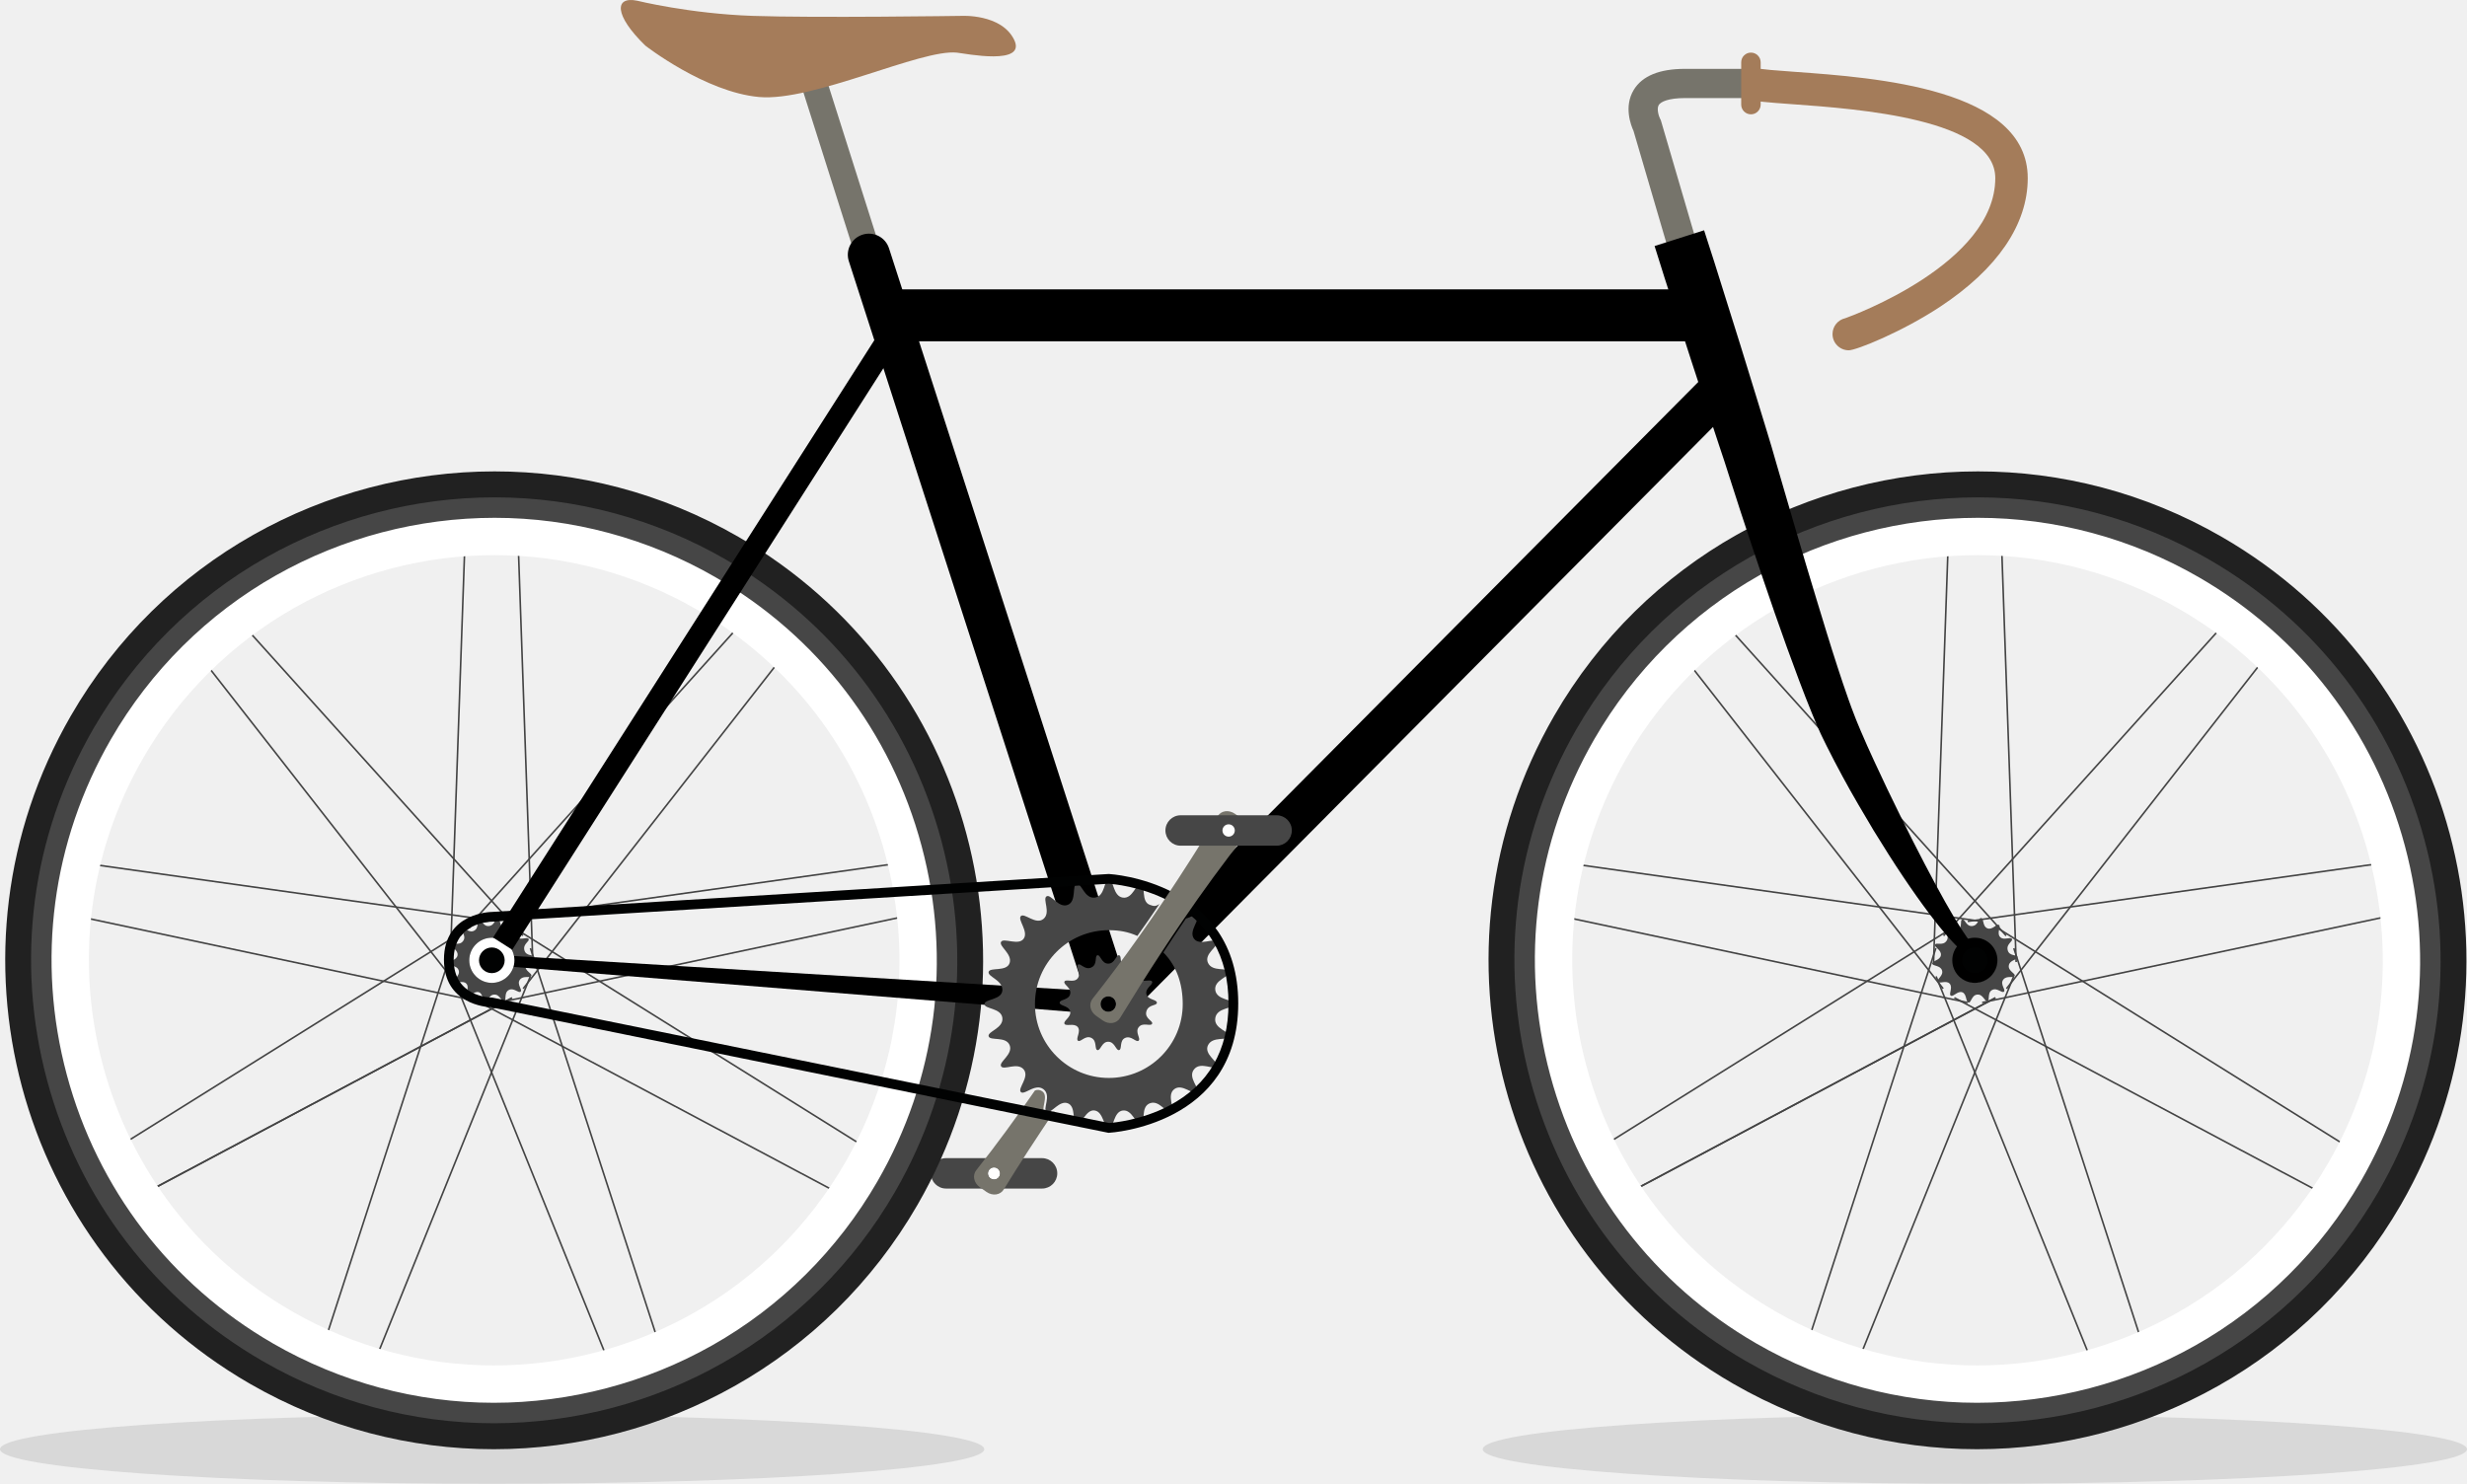
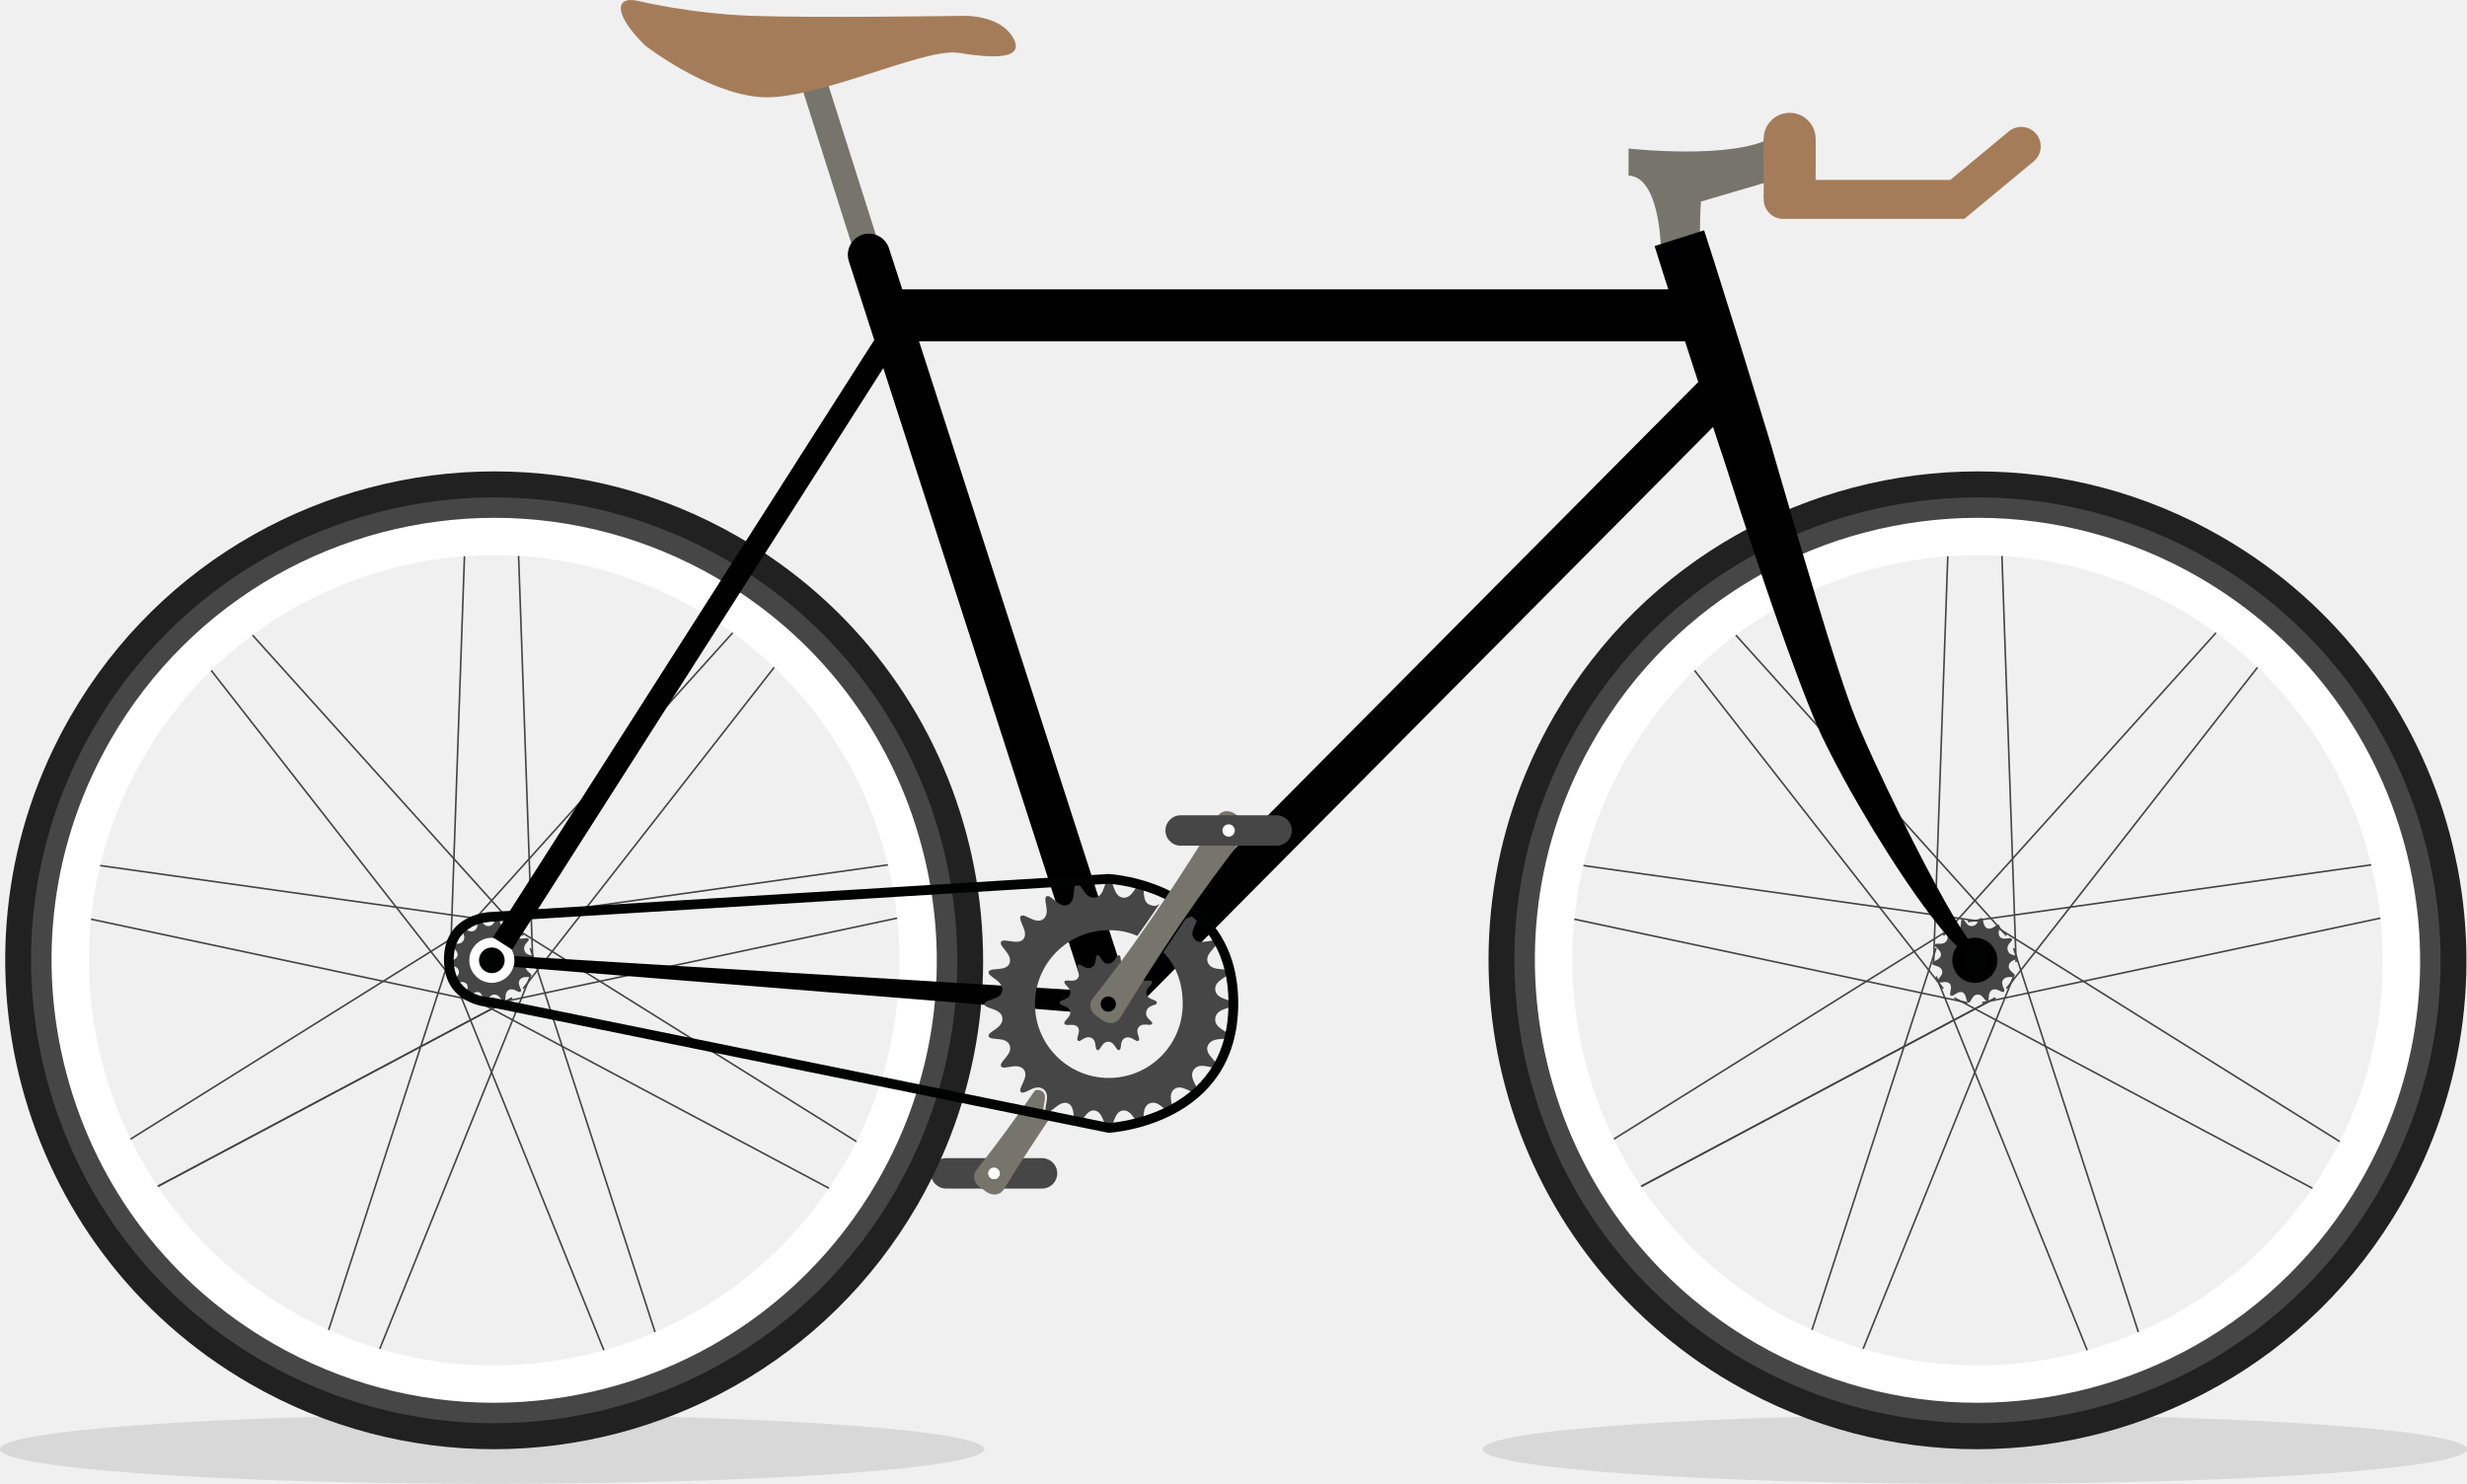
<svg xmlns="http://www.w3.org/2000/svg" version="1.1" id="Calque_1" x="0px" y="0px" width="760.063px" height="457.198px" viewBox="788.156 0 760.063 457.198" enable-background="new 788.156 0 760.063 457.198" xml:space="preserve">
+   <path fill="#76746B" d="M1299.794,75.211c0,0-0.526-20.778-9.894-21.112c0-4,0-8.333,0-8.333s32.631,3.667,44.631-3.667  c0,11.333-1.333,13.833-1.333,13.833l-20.982,6.167c0,0-0.309,2.796-0.309,9.898C1311.907,79.099,1299.794,75.211,1299.794,75.211z" />
  <ellipse opacity="0.1" enable-background="new    " cx="939.781" cy="446.535" rx="151.625" ry="10.663" />
  <ellipse opacity="0.1" enable-background="new    " cx="1396.594" cy="446.535" rx="151.625" ry="10.663" />
  <path fill="#464646" d="M1113.893,361.536c0,2.588-2.098,4.685-4.685,4.685h-29.575c-2.588,0-4.685-2.098-4.685-4.685l0,0  c0-2.588,2.098-4.685,4.685-4.685h29.575C1111.795,356.851,1113.893,358.949,1113.893,361.536L1113.893,361.536z" />
  <circle fill="#FFFFFF" cx="1094.42" cy="361.536" r="1.901" />
  <g>
-     <rect x="1435.202" y="161.771" transform="matrix(-0.7431 -0.6691 0.6691 -0.7431 2345.393 1368.989)" fill="#444444" width="0.5" height="145.125" />
-     <rect x="1406.52" y="151.327" transform="matrix(0.9994 -0.0349 0.0349 0.9994 -6.957 49.2322)" fill="#444444" width="0.5" height="145.143" />
-     <rect x="1386.169" y="151.328" transform="matrix(-0.9994 -0.0349 0.0349 -0.9994 2764.18 496.0477)" fill="#444444" width="0.5" height="145.143" />
-     <rect x="1357.492" y="161.77" transform="matrix(0.7431 -0.6691 0.6691 0.7431 191.9495 968.7045)" fill="#444444" width="0.5" height="145.125" />
-     <rect x="1341.908" y="174.867" transform="matrix(-0.788 0.6157 -0.6157 -0.788 2552.108 -383.9346)" fill="#444444" width="0.5" height="145.145" />
-     <rect x="1326.654" y="201.279" transform="matrix(0.1392 -0.9903 0.9903 0.1392 871.0171 1549.722)" fill="#444444" width="0.5" height="145.151" />
-     <rect x="1323.111" y="221.326" transform="matrix(-0.2079 0.9781 -0.9781 -0.2079 1885.968 -939.4505)" fill="#444444" width="0.5" height="145.127" />
-     <rect x="1328.404" y="251.379" transform="matrix(-0.5299 -0.848 0.848 -0.5299 1758.026 1622.363)" fill="#444444" width="0.5" height="145.127" />
-     <rect x="1338.616" y="269.002" transform="matrix(0.4695 0.8829 -0.8829 0.4695 1011.83 -1000.921)" fill="#444444" width="0.5" height="145.133" />
-     <rect x="1338.616" y="269.002" transform="matrix(0.4695 0.8829 -0.8829 0.4695 1011.83 -1000.921)" fill="#444444" width="0.5" height="145.133" />
-     <rect x="1361.948" y="288.62" transform="matrix(-0.9511 -0.309 0.309 -0.9511 2546.132 1125.621)" fill="#444444" width="0.5" height="145.151" />
-     <rect x="1381.093" y="295.566" transform="matrix(0.9272 0.3746 -0.3746 0.9272 238.4806 -490.64)" fill="#444444" width="0.5" height="145.145" />
-     <rect x="1411.605" y="295.563" transform="matrix(-0.9272 0.3746 -0.3746 -0.9272 2858.812 180.5913)" fill="#444444" width="0.5" height="145.145" />
-     <rect x="1430.724" y="288.629" transform="matrix(0.9511 -0.309 0.309 0.9511 -41.5844 459.8302)" fill="#444444" width="0.5" height="145.151" />
-     <rect x="1454.086" y="268.971" transform="matrix(-0.4695 0.8829 -0.8829 -0.4695 2438.718 -782.1756)" fill="#444444" width="0.5" height="145.133" />
-     <rect x="1464.284" y="251.384" transform="matrix(0.5299 -0.848 0.848 0.5299 413.7163 1394.267)" fill="#444444" width="0.5" height="145.127" />
-     <rect x="1469.58" y="221.325" transform="matrix(0.2079 0.9781 -0.9781 0.2079 1451.703 -1204.925)" fill="#444444" width="0.5" height="145.127" />
-     <rect x="1466.03" y="201.267" transform="matrix(-0.1392 -0.9903 0.9903 -0.1392 1399.202 1763.966)" fill="#444444" width="0.5" height="145.151" />
-     <rect x="1450.764" y="174.858" transform="matrix(0.788 0.6157 -0.6157 0.788 459.9734 -840.9176)" fill="#444444" width="0.5" height="145.145" />
-     <path fill="#FFFFFF" d="M1397.547,171.052c21.761,0,43.293,5.791,62.269,16.746c28.872,16.669,49.525,43.585,58.154,75.788   c8.629,32.203,4.201,65.839-12.469,94.711c-11.162,19.334-27.268,35.317-46.576,46.223c-18.774,10.604-40.094,16.209-61.654,16.209   c-21.761,0-43.293-5.791-62.269-16.746c-28.872-16.669-49.525-43.585-58.154-75.788s-4.201-65.839,12.469-94.711   c11.162-19.334,27.268-35.317,46.576-46.223C1354.668,176.657,1375.987,171.052,1397.547,171.052 M1397.547,148.052   c-51.088,0-100.769,26.509-128.149,73.932c-40.818,70.698-16.595,161.1,54.104,201.917c23.276,13.438,48.695,19.828,73.769,19.828   c51.088,0,100.769-26.509,128.149-73.932c40.818-70.698,16.595-161.1-54.104-201.917   C1448.041,154.442,1422.622,148.052,1397.547,148.052L1397.547,148.052z" />
+     <rect x="1435.251" y="161.836" transform="matrix(0.7431 0.6691 -0.6691 0.7431 525.5645 -900.3386)" fill="#444444" width="0.5" height="145.117" />
+     <rect x="1406.533" y="151.328" transform="matrix(-0.9994 0.0349 -0.0349 -0.9994 2820.523 398.5675)" fill="#444444" width="0.5" height="145.144" />
+     <rect x="1386.157" y="151.324" transform="matrix(0.9994 0.0349 -0.0349 0.9994 8.6585 -48.2488)" fill="#444444" width="0.5" height="145.144" />
+     <rect x="1357.429" y="161.813" transform="matrix(-0.7431 0.6691 -0.6691 -0.7431 2523.452 -499.9291)" fill="#444444" width="0.5" height="145.117" />
+     <rect x="1341.889" y="174.876" transform="matrix(0.788 -0.6157 0.6157 0.788 132.1972 878.8048)" fill="#444444" width="0.5" height="145.147" />
+     <rect x="1326.67" y="201.232" transform="matrix(-0.1392 0.9903 -0.9903 -0.1392 1782.765 -1002.08)" fill="#444444" width="0.5" height="145.156" />
+     <rect x="1323.138" y="221.269" transform="matrix(0.2079 -0.9781 0.9781 0.2079 760.8337 1527.208)" fill="#444444" width="0.5" height="145.12" />
+     <rect x="1328.426" y="251.448" transform="matrix(0.5299 0.848 -0.848 0.5299 899.3468 -974.4671)" fill="#444444" width="0.5" height="145.12" />
+     <rect x="1338.607" y="268.966" transform="matrix(-0.4695 -0.8829 0.8829 -0.4695 1665.923 1683.994)" fill="#444444" width="0.5" height="145.129" />
+     <rect x="1338.607" y="268.966" transform="matrix(-0.4695 -0.8829 0.8829 -0.4695 1665.923 1683.994)" fill="#444444" width="0.5" height="145.129" />
+     <rect x="1361.905" y="288.59" transform="matrix(0.9511 0.309 -0.309 0.9511 178.2532 -403.217)" fill="#444444" width="0.5" height="145.156" />
+     <rect x="1381.107" y="295.576" transform="matrix(-0.9272 -0.3746 0.3746 -0.9272 2524.229 1226.943)" fill="#444444" width="0.5" height="145.147" />
+     <rect x="1411.587" y="295.563" transform="matrix(0.9272 -0.3746 0.3746 0.9272 -35.1043 555.672)" fill="#444444" width="0.5" height="145.147" />
+     <rect x="1430.777" y="288.623" transform="matrix(-0.9511 0.309 -0.309 -0.9511 2903.635 262.5551)" fill="#444444" width="0.5" height="145.156" />
+     <rect x="1454.114" y="268.941" transform="matrix(0.4695 -0.8829 0.8829 0.4695 469.9965 1465.259)" fill="#444444" width="0.5" height="145.129" />
+     <rect x="1464.23" y="251.442" transform="matrix(-0.5299 0.848 -0.848 -0.5299 2515.316 -746.2435)" fill="#444444" width="0.5" height="145.12" />
+     <rect x="1469.579" y="221.255" transform="matrix(-0.2079 -0.9781 0.9781 -0.2079 1488.026 1792.612)" fill="#444444" width="0.5" height="145.12" />
+     <rect x="1466.032" y="201.212" transform="matrix(0.1392 0.9903 -0.9903 0.1392 1533.308 -1216.328)" fill="#444444" width="0.5" height="145.156" />
+     <rect x="1450.78" y="174.873" transform="matrix(-0.788 -0.6157 0.6157 -0.788 2442.073 1335.817)" fill="#444444" width="0.5" height="145.147" />
+     <path fill="#FFFFFF" d="M1397.547,171.052c21.761,0,43.293,5.791,62.269,16.746c28.872,16.669,49.525,43.585,58.154,75.788   s4.201,65.839-12.469,94.711c-11.162,19.334-27.268,35.317-46.576,46.223c-18.774,10.604-40.094,16.209-61.654,16.209   c-21.761,0-43.293-5.791-62.269-16.746c-28.872-16.669-49.525-43.585-58.154-75.788s-4.201-65.839,12.469-94.711   c11.162-19.334,27.268-35.317,46.576-46.223C1354.668,176.657,1375.987,171.052,1397.547,171.052 M1397.547,148.052   c-51.088,0-100.769,26.509-128.149,73.932c-40.818,70.698-16.595,161.1,54.104,201.917c23.276,13.438,48.695,19.828,73.769,19.828   c51.088,0,100.769-26.509,128.149-73.932c40.818-70.698,16.595-161.1-54.104-201.917   C1448.041,154.442,1422.622,148.052,1397.547,148.052L1397.547,148.052z" />
    <path fill="#464646" d="M1397.548,159.552c23.776,0,47.297,6.324,68.018,18.287c31.533,18.205,54.088,47.601,63.512,82.77   c9.424,35.17,4.588,71.905-13.618,103.438c-12.189,21.113-29.783,38.571-50.88,50.486c-20.496,11.577-43.772,17.696-67.31,17.696   c-23.776,0-47.297-6.324-68.018-18.287c-31.533-18.205-54.088-47.6-63.512-82.771s-4.588-71.905,13.618-103.437   c12.189-21.113,29.783-38.571,50.88-50.486C1350.734,165.671,1374.01,159.552,1397.548,159.552 M1397.548,147.552   c-51.26,0-101.11,26.599-128.582,74.182c-40.956,70.937-16.651,161.645,54.287,202.6c23.354,13.484,48.859,19.895,74.018,19.895   c51.26,0,101.11-26.599,128.582-74.182c40.956-70.937,16.651-161.645-54.287-202.6   C1448.212,153.963,1422.707,147.552,1397.548,147.552L1397.548,147.552z" />
    <path fill="#212121" d="M1397.55,153.246c24.88,0,49.49,6.616,71.169,19.133c32.991,19.047,56.59,49.802,66.45,86.599   s4.8,75.231-14.248,108.222c-12.753,22.089-31.162,40.354-53.237,52.823c-21.442,12.111-45.791,18.512-70.415,18.512   c-24.88,0-49.49-6.616-71.169-19.132c-32.991-19.047-56.59-49.802-66.45-86.599s-4.8-75.231,14.248-108.222   c12.753-22.089,31.162-40.354,53.237-52.823C1348.577,159.648,1372.926,153.246,1397.55,153.246 M1397.55,145.246   c-52.057,0-102.682,27.012-130.581,75.335c-41.592,72.04-16.91,164.157,55.131,205.75c23.717,13.693,49.619,20.204,75.169,20.204   c52.057,0,102.682-27.012,130.581-75.335c41.592-72.04,16.91-164.157-55.13-205.75   C1449.002,151.757,1423.1,145.246,1397.55,145.246L1397.55,145.246z" />
    <g>
-       <path fill="#464646" d="M1408.004,289.304c-0.454-0.787-2.538,0.63-3.65-0.614c-1.112-1.245,0.39-3.191-0.337-3.686    c-0.739-0.503-1.963,1.647-3.554,1.035c-1.59-0.612-1.024-3.042-1.904-3.175c-0.875-0.132-0.82,2.255-2.757,2.47    s-2.233-2.3-3.093-2.034c-0.833,0.258,0.199,2.475-1.407,3.425c-1.606,0.95-3.03-1.086-3.669-0.494    c-0.661,0.612,1.36,2.089,0.215,3.696c-1.145,1.607-3.195,0.328-3.517,1.152c-0.324,0.828,2.024,1.579,1.798,3.236    c-0.226,1.657-2.74,1.669-2.674,2.56c0.065,0.877,2.498,0.455,3.023,2.135c0.525,1.68-1.747,2.681-1.293,3.468    s2.578-0.566,3.65,0.614c1.072,1.18-0.39,3.191,0.337,3.686c0.739,0.503,2.123-1.564,3.554-1.035s1.024,3.042,1.904,3.175    c0.875,0.133,0.917-2.356,2.756-2.47s2.233,2.3,3.093,2.034c0.833-0.258-0.152-2.547,1.407-3.425s3.03,1.086,3.67,0.494    c0.661-0.612-1.302-2.257-0.215-3.696c1.087-1.439,3.195-0.328,3.517-1.152c0.324-0.828-2.093-1.475-1.798-3.236    s2.74-1.669,2.674-2.56c-0.065-0.877-2.512-0.14-3.023-2.135C1406.2,290.777,1408.459,290.091,1408.004,289.304z     M1399.991,301.775c-3.199,1.847-7.289,0.751-9.136-2.448c-1.847-3.199-0.751-7.289,2.448-9.136s7.289-0.751,9.136,2.448    C1404.286,295.838,1403.19,299.928,1399.991,301.775z" />
+       <path fill="#464646" d="M1408.004,289.304c-0.454-0.787-2.538,0.63-3.65-0.614c-1.112-1.245,0.39-3.191-0.337-3.686    c-0.739-0.503-1.963,1.647-3.554,1.035c-1.59-0.612-1.024-3.042-1.904-3.175c-0.875-0.132-0.82,2.255-2.757,2.47    s-2.233-2.3-3.093-2.034c-0.833,0.258,0.199,2.475-1.407,3.425c-1.606,0.95-3.03-1.086-3.669-0.494    c-0.661,0.612,1.36,2.089,0.215,3.696c-1.145,1.607-3.195,0.328-3.517,1.152c-0.324,0.828,2.024,1.579,1.798,3.236    c-0.226,1.657-2.74,1.669-2.674,2.56c0.065,0.877,2.498,0.455,3.023,2.135c0.525,1.68-1.747,2.681-1.293,3.468    s2.578-0.566,3.65,0.614c1.072,1.18-0.39,3.191,0.337,3.686c0.739,0.503,2.123-1.564,3.554-1.035s1.024,3.042,1.904,3.175    c0.875,0.133,0.917-2.356,2.756-2.47s2.233,2.3,3.093,2.034c0.833-0.258-0.152-2.547,1.407-3.425s3.03,1.086,3.67,0.494    c0.661-0.612-1.302-2.257-0.215-3.696c1.087-1.439,3.195-0.328,3.517-1.152c0.324-0.828-2.093-1.475-1.798-3.236    s2.74-1.669,2.674-2.56c-0.065-0.877-2.512-0.14-3.023-2.135C1406.2,290.777,1408.459,290.091,1408.004,289.304z     M1399.991,301.775c-3.199,1.847-7.289,0.751-9.136-2.448s-0.751-7.289,2.448-9.136s7.289-0.751,9.136,2.448    S1403.19,299.928,1399.991,301.775z" />
    </g>
  </g>
  <g>
-     <rect x="978.2" y="161.774" transform="matrix(-0.7431 -0.6691 0.6691 -0.7431 1548.773 1063.197)" fill="#444444" width="0.5" height="145.125" />
-     <rect x="949.52" y="151.327" transform="matrix(0.9994 -0.0349 0.0349 0.9994 -7.2354 33.2831)" fill="#444444" width="0.5" height="145.143" />
-     <rect x="929.169" y="151.327" transform="matrix(-0.9994 -0.0349 0.0349 -0.9994 1850.458 480.0981)" fill="#444444" width="0.5" height="145.143" />
-     <rect x="900.494" y="161.772" transform="matrix(0.7431 -0.6691 0.6691 0.7431 74.563 662.9113)" fill="#444444" width="0.5" height="145.125" />
-     <rect x="884.899" y="174.854" transform="matrix(-0.788 0.6157 -0.6157 -0.788 1734.973 -102.5826)" fill="#444444" width="0.5" height="145.145" />
-     <rect x="869.644" y="201.277" transform="matrix(0.1392 -0.9903 0.9903 0.1392 477.6226 1097.159)" fill="#444444" width="0.5" height="145.151" />
-     <rect x="866.11" y="221.325" transform="matrix(-0.2079 0.9781 -0.9781 -0.2079 1333.952 -492.4373)" fill="#444444" width="0.5" height="145.127" />
-     <rect x="871.406" y="251.377" transform="matrix(-0.5299 -0.848 0.848 -0.5299 1058.855 1234.807)" fill="#444444" width="0.5" height="145.127" />
-     <rect x="881.597" y="269.012" transform="matrix(0.4695 0.8829 -0.8829 0.4695 769.3966 -597.4022)" fill="#444444" width="0.5" height="145.133" />
-     <rect x="881.597" y="269.012" transform="matrix(0.4695 0.8829 -0.8829 0.4695 769.3966 -597.4022)" fill="#444444" width="0.5" height="145.133" />
-     <rect x="904.952" y="288.607" transform="matrix(-0.9511 -0.309 0.309 -0.9511 1654.507 984.3887)" fill="#444444" width="0.5" height="145.151" />
-     <rect x="924.091" y="295.571" transform="matrix(0.9272 0.3746 -0.3746 0.9272 205.2074 -319.4486)" fill="#444444" width="0.5" height="145.145" />
-     <rect x="954.608" y="295.568" transform="matrix(-0.9272 0.3746 -0.3746 -0.9272 1978.094 351.79)" fill="#444444" width="0.5" height="145.145" />
-     <rect x="973.719" y="288.616" transform="matrix(0.9511 -0.309 0.309 0.9511 -63.9438 318.6204)" fill="#444444" width="0.5" height="145.151" />
-     <rect x="997.105" y="268.982" transform="matrix(-0.4695 0.8829 -0.8829 -0.4695 1767.188 -378.6805)" fill="#444444" width="0.5" height="145.133" />
-     <rect x="1007.281" y="251.382" transform="matrix(0.5299 -0.848 0.848 0.5299 198.8932 1006.708)" fill="#444444" width="0.5" height="145.127" />
-     <rect x="1012.58" y="221.324" transform="matrix(0.2079 0.9781 -0.9781 0.2079 1089.717 -757.9119)" fill="#444444" width="0.5" height="145.127" />
-     <rect x="1009.04" y="201.267" transform="matrix(-0.1392 -0.9903 0.9903 -0.1392 878.6019 1311.424)" fill="#444444" width="0.5" height="145.151" />
-     <rect x="993.775" y="174.845" transform="matrix(0.788 0.6157 -0.6157 0.788 363.0779 -559.5567)" fill="#444444" width="0.5" height="145.145" />
-     <path fill="#FFFFFF" d="M940.547,171.052c21.761,0,43.293,5.791,62.269,16.746c28.872,16.669,49.525,43.585,58.154,75.788   c8.629,32.203,4.201,65.839-12.469,94.711c-11.162,19.334-27.268,35.317-46.576,46.223c-18.774,10.604-40.094,16.209-61.654,16.209   c-21.761,0-43.293-5.791-62.269-16.746c-28.872-16.669-49.525-43.585-58.154-75.788c-8.629-32.203-4.201-65.839,12.469-94.711   c11.162-19.334,27.268-35.317,46.576-46.223C897.668,176.657,918.987,171.052,940.547,171.052 M940.547,148.052   c-51.088,0-100.769,26.509-128.149,73.932c-40.818,70.698-16.595,161.1,54.104,201.917c23.276,13.438,48.695,19.828,73.769,19.828   c51.088,0,100.769-26.509,128.149-73.932c40.818-70.698,16.595-161.1-54.104-201.917   C991.041,154.442,965.622,148.052,940.547,148.052L940.547,148.052z" />
-     <path fill="#464646" d="M940.548,159.552c23.776,0,47.297,6.324,68.018,18.287c31.533,18.205,54.088,47.601,63.512,82.77   c9.424,35.17,4.588,71.905-13.618,103.438c-12.189,21.113-29.783,38.571-50.88,50.486c-20.496,11.577-43.772,17.696-67.31,17.696   c-23.776,0-47.297-6.324-68.018-18.287c-31.533-18.205-54.088-47.6-63.512-82.771c-9.424-35.171-4.588-71.905,13.618-103.437   c12.189-21.113,29.783-38.571,50.88-50.486C893.734,165.671,917.01,159.552,940.548,159.552 M940.548,147.552   c-51.26,0-101.11,26.599-128.582,74.182c-40.956,70.937-16.651,161.645,54.287,202.6c23.354,13.484,48.859,19.895,74.018,19.895   c51.26,0,101.11-26.599,128.582-74.182c40.956-70.937,16.651-161.645-54.287-202.6   C991.212,153.963,965.707,147.552,940.548,147.552L940.548,147.552z" />
-     <path fill="#212121" d="M940.55,153.246c24.88,0,49.49,6.616,71.169,19.133c32.991,19.047,56.59,49.802,66.45,86.599   s4.8,75.231-14.248,108.222c-12.753,22.089-31.162,40.354-53.237,52.823c-21.442,12.111-45.791,18.512-70.415,18.512   c-24.88,0-49.49-6.616-71.169-19.132c-32.991-19.047-56.59-49.802-66.45-86.599c-9.86-36.797-4.8-75.231,14.248-108.222   c12.753-22.089,31.162-40.354,53.237-52.823C891.577,159.648,915.926,153.246,940.55,153.246 M940.55,145.246   c-52.057,0-102.682,27.012-130.581,75.335c-41.592,72.04-16.91,164.157,55.13,205.75c23.717,13.693,49.619,20.204,75.169,20.204   c52.057,0,102.682-27.012,130.581-75.335c41.592-72.04,16.91-164.157-55.13-205.75C992.002,151.757,966.1,145.246,940.55,145.246   L940.55,145.246z" />
+     <rect x="978.231" y="161.822" transform="matrix(0.7431 0.6691 -0.6691 0.7431 408.1654 -594.5337)" fill="#444444" width="0.5" height="145.117" />
+     <rect x="949.529" y="151.328" transform="matrix(-0.9994 0.0349 -0.0349 -0.9994 1906.793 414.5172)" fill="#444444" width="0.5" height="145.144" />
+     <rect x="929.161" y="151.325" transform="matrix(0.9994 0.0349 -0.0349 0.9994 8.3801 -32.2997)" fill="#444444" width="0.5" height="145.144" />
+     <rect x="900.449" y="161.799" transform="matrix(-0.7431 0.6691 -0.6691 -0.7431 1726.861 -194.1722)" fill="#444444" width="0.5" height="145.117" />
+     <rect x="884.885" y="174.858" transform="matrix(0.788 -0.6157 0.6157 0.788 35.3181 597.428)" fill="#444444" width="0.5" height="145.147" />
+     <rect x="869.658" y="201.246" transform="matrix(-0.1392 0.9903 -0.9903 -0.1392 1262.153 -549.5007)" fill="#444444" width="0.5" height="145.156" />
+     <rect x="866.134" y="221.29" transform="matrix(0.2079 -0.9781 0.9781 0.2079 398.8251 1080.207)" fill="#444444" width="0.5" height="145.12" />
+     <rect x="871.417" y="251.427" transform="matrix(0.5299 0.848 -0.848 0.5299 684.5018 -586.9133)" fill="#444444" width="0.5" height="145.12" />
+     <rect x="881.594" y="268.987" transform="matrix(-0.4695 -0.8829 0.8829 -0.4695 994.3174 1280.517)" fill="#444444" width="0.5" height="145.129" />
+     <rect x="881.594" y="268.987" transform="matrix(-0.4695 -0.8829 0.8829 -0.4695 994.3174 1280.517)" fill="#444444" width="0.5" height="145.129" />
+     <rect x="904.925" y="288.582" transform="matrix(0.9511 0.309 -0.309 0.9511 155.8887 -262.0158)" fill="#444444" width="0.5" height="145.156" />
+     <rect x="924.1" y="295.579" transform="matrix(-0.9272 -0.3746 0.3746 -0.9272 1643.488 1055.756)" fill="#444444" width="0.5" height="145.147" />
+     <rect x="954.594" y="295.566" transform="matrix(0.9272 -0.3746 0.3746 0.9272 -68.3798 384.485)" fill="#444444" width="0.5" height="145.147" />
+     <rect x="973.756" y="288.615" transform="matrix(-0.9511 0.309 -0.309 -0.9511 2011.955 403.7545)" fill="#444444" width="0.5" height="145.156" />
+     <rect x="997.127" y="268.963" transform="matrix(0.4695 -0.8829 0.8829 0.4695 227.5522 1061.785)" fill="#444444" width="0.5" height="145.129" />
+     <rect x="1007.24" y="251.42" transform="matrix(-0.5299 0.848 -0.848 -0.5299 1816.135 -358.729)" fill="#444444" width="0.5" height="145.12" />
+     <rect x="1012.583" y="221.276" transform="matrix(-0.2079 -0.9781 0.9781 -0.2079 935.9966 1345.629)" fill="#444444" width="0.5" height="145.12" />
+     <rect x="1009.045" y="201.227" transform="matrix(0.1392 0.9903 -0.9903 0.1392 1139.946 -763.7763)" fill="#444444" width="0.5" height="145.156" />
+     <rect x="993.785" y="174.856" transform="matrix(-0.788 -0.6157 0.6157 -0.788 1624.982 1054.419)" fill="#444444" width="0.5" height="145.147" />
+     <path fill="#FFFFFF" d="M940.547,171.052c21.761,0,43.293,5.791,62.269,16.746c28.872,16.669,49.525,43.585,58.154,75.788   s4.201,65.839-12.469,94.711c-11.162,19.334-27.268,35.317-46.576,46.223c-18.774,10.604-40.094,16.209-61.654,16.209   c-21.761,0-43.293-5.791-62.269-16.746c-28.872-16.669-49.525-43.585-58.154-75.788c-8.629-32.203-4.201-65.839,12.469-94.711   c11.162-19.334,27.268-35.317,46.576-46.223C897.668,176.657,918.987,171.052,940.547,171.052 M940.547,148.052   c-51.088,0-100.769,26.509-128.149,73.932c-40.818,70.698-16.595,161.1,54.104,201.917c23.276,13.438,48.695,19.828,73.769,19.828   c51.088,0,100.769-26.509,128.149-73.932c40.818-70.698,16.595-161.1-54.104-201.917   C991.041,154.442,965.622,148.052,940.547,148.052L940.547,148.052z" />
+     <path fill="#464646" d="M940.548,159.552c23.776,0,47.297,6.324,68.018,18.287c31.533,18.205,54.088,47.601,63.512,82.77   c9.424,35.17,4.588,71.905-13.618,103.438c-12.189,21.113-29.783,38.571-50.88,50.486c-20.496,11.577-43.772,17.696-67.31,17.696   c-23.776,0-47.297-6.324-68.018-18.287c-31.533-18.205-54.088-47.6-63.512-82.771s-4.588-71.905,13.618-103.437   c12.189-21.113,29.783-38.571,50.88-50.486C893.734,165.671,917.01,159.552,940.548,159.552 M940.548,147.552   c-51.26,0-101.11,26.599-128.582,74.182c-40.956,70.937-16.651,161.645,54.287,202.6c23.354,13.484,48.859,19.895,74.018,19.895   c51.26,0,101.11-26.599,128.582-74.182c40.956-70.937,16.651-161.645-54.287-202.6   C991.212,153.963,965.707,147.552,940.548,147.552L940.548,147.552z" />
+     <path fill="#212121" d="M940.55,153.246c24.88,0,49.49,6.616,71.169,19.133c32.991,19.047,56.59,49.802,66.45,86.599   s4.8,75.231-14.248,108.222c-12.753,22.089-31.162,40.354-53.237,52.823c-21.442,12.111-45.791,18.512-70.415,18.512   c-24.88,0-49.49-6.616-71.169-19.132c-32.991-19.047-56.59-49.802-66.45-86.599s-4.8-75.231,14.248-108.222   c12.753-22.089,31.162-40.354,53.237-52.823C891.577,159.648,915.926,153.246,940.55,153.246 M940.55,145.246   c-52.057,0-102.682,27.012-130.581,75.335c-41.592,72.04-16.91,164.157,55.13,205.75c23.717,13.693,49.619,20.204,75.169,20.204   c52.057,0,102.682-27.012,130.581-75.335c41.592-72.04,16.91-164.157-55.13-205.75C992.002,151.757,966.1,145.246,940.55,145.246   L940.55,145.246z" />
    <g>
-       <path fill="#464646" d="M951.004,289.304c-0.454-0.787-2.538,0.63-3.65-0.614c-1.112-1.245,0.39-3.191-0.337-3.686    c-0.739-0.503-1.963,1.647-3.554,1.035c-1.59-0.612-1.025-3.042-1.904-3.175c-0.875-0.132-0.82,2.255-2.757,2.47    c-1.937,0.215-2.233-2.3-3.093-2.034c-0.833,0.258,0.199,2.475-1.407,3.425c-1.606,0.95-3.03-1.086-3.669-0.494    c-0.661,0.612,1.36,2.089,0.215,3.696c-1.145,1.606-3.195,0.328-3.517,1.152c-0.324,0.828,2.024,1.579,1.798,3.236    c-0.226,1.657-2.74,1.669-2.674,2.56c0.065,0.877,2.498,0.455,3.024,2.135c0.525,1.68-1.747,2.681-1.293,3.468    s2.578-0.566,3.65,0.614c1.072,1.18-0.39,3.191,0.337,3.686c0.739,0.503,2.123-1.564,3.554-1.035    c1.431,0.529,1.025,3.042,1.904,3.175c0.875,0.133,0.917-2.356,2.756-2.47c1.839-0.114,2.233,2.3,3.093,2.034    c0.833-0.258-0.152-2.547,1.407-3.425c1.559-0.878,3.03,1.086,3.67,0.494c0.661-0.612-1.302-2.257-0.215-3.696    c1.087-1.439,3.195-0.328,3.517-1.152c0.324-0.828-2.093-1.475-1.798-3.236s2.74-1.669,2.674-2.56    c-0.065-0.877-2.512-0.14-3.023-2.135C949.2,290.777,951.459,290.091,951.004,289.304z M942.991,301.775    c-3.199,1.847-7.289,0.751-9.136-2.448s-0.751-7.289,2.448-9.136s7.289-0.751,9.136,2.448S946.19,299.928,942.991,301.775z" />
+       <path fill="#464646" d="M951.004,289.304c-0.454-0.787-2.538,0.63-3.65-0.614c-1.112-1.245,0.39-3.191-0.337-3.686    c-0.739-0.503-1.963,1.647-3.554,1.035c-1.59-0.612-1.025-3.042-1.904-3.175c-0.875-0.132-0.82,2.255-2.757,2.47    s-2.233-2.3-3.093-2.034c-0.833,0.258,0.199,2.475-1.407,3.425c-1.606,0.95-3.03-1.086-3.669-0.494    c-0.661,0.612,1.36,2.089,0.215,3.696c-1.145,1.606-3.195,0.328-3.517,1.152c-0.324,0.828,2.024,1.579,1.798,3.236    c-0.226,1.657-2.74,1.669-2.674,2.56c0.065,0.877,2.498,0.455,3.024,2.135c0.525,1.68-1.747,2.681-1.293,3.468    s2.578-0.566,3.65,0.614c1.072,1.18-0.39,3.191,0.337,3.686c0.739,0.503,2.123-1.564,3.554-1.035s1.025,3.042,1.904,3.175    c0.875,0.133,0.917-2.356,2.756-2.47s2.233,2.3,3.093,2.034c0.833-0.258-0.152-2.547,1.407-3.425    c1.559-0.878,3.03,1.086,3.67,0.494c0.661-0.612-1.302-2.257-0.215-3.696c1.087-1.439,3.195-0.328,3.517-1.152    c0.324-0.828-2.093-1.475-1.798-3.236s2.74-1.669,2.674-2.56c-0.065-0.877-2.512-0.14-3.023-2.135    C949.2,290.777,951.459,290.091,951.004,289.304z M942.991,301.775c-3.199,1.847-7.289,0.751-9.136-2.448    s-0.751-7.289,2.448-9.136s7.289-0.751,9.136,2.448S946.19,299.928,942.991,301.775z" />
    </g>
  </g>
-   <path fill="#A47C5A" d="M1357.742,107.934c-2.762,0-5-2.239-5-5c0-2.384,1.668-4.378,3.9-4.879  c2.128-0.734,46.245-16.892,46.245-43.165c0-18.281-42.218-21.321-62.507-22.782c-7.677-0.553-11.796-0.875-14.217-1.604  c-2.645-0.796-4.144-3.584-3.348-6.229c0.796-2.645,3.586-4.143,6.229-3.348c1.475,0.444,6.854,0.831,12.054,1.206  c25.089,1.807,71.789,5.17,71.789,32.756c0,14.28-9.339,27.986-27.008,39.637C1374.133,102.272,1360.07,107.934,1357.742,107.934z" />
-   <path fill="#76746B" d="M1302.953,79.649l-11.522-39.311c-0.813-1.754-3.03-7.504,0.065-12.633c2.6-4.306,7.907-6.489,15.775-6.489  h20.333v9h-20.333c-4.997,0-7.445,1.106-8.07,2.141c-0.731,1.212,0.066,3.58,0.425,4.259l0.209,0.398l11.755,40.104L1302.953,79.649  z" />
  <g>
-     <rect x="975.173" y="105.651" transform="matrix(0.3025 0.9532 -0.9532 0.3025 847.8145 -939.2458)" fill="#76746B" width="180.958" height="8" />
+     <rect x="975.172" y="105.703" transform="matrix(-0.3025 -0.9532 0.9532 -0.3025 1283.436 1158.62)" fill="#76746B" width="180.967" height="8" />
    <path d="M1130.353,315.726c-2.745,0-5.296-1.752-6.185-4.505l-74.489-230.725c-1.103-3.417,0.772-7.08,4.188-8.183   c3.417-1.103,7.08,0.773,8.183,4.188l74.489,230.725c1.103,3.416-0.772,7.08-4.188,8.183   C1131.688,315.623,1131.014,315.726,1130.353,315.726z" />
-     <rect x="1217.854" y="81.149" transform="matrix(0.7096 0.7046 -0.7046 0.7096 506.7575 -800.3972)" width="13" height="266.816" />
+     <rect x="1217.882" y="81.125" transform="matrix(-0.7096 -0.7046 0.7046 -0.7096 1942.047 1229.467)" width="13" height="266.815" />
    <g>
      <polygon points="946.493,294.576 1130.6,305.733 1130.108,312.715 946.257,297.916   " />
    </g>
    <g>
      <path d="M1313.173,70.959c0,0,1.136,3.531,3.125,9.711c1.943,6.194,4.719,15.043,8.051,25.662    c1.64,5.318,3.416,11.078,5.295,17.171c0.933,3.049,1.892,6.18,2.872,9.381c0.484,1.602,0.974,3.222,1.468,4.857    c0.483,1.671,0.97,3.358,1.461,5.06c1.943,6.659,3.952,13.54,5.992,20.532c2.05,6.988,4.15,14.083,6.309,21.147    c2.156,7.063,4.286,14.14,6.529,21.009c1.122,3.429,2.243,6.836,3.42,10.112c0.568,1.673,1.188,3.228,1.786,4.805l0.225,0.589    l0.224,0.57l0.495,1.221c0.324,0.779,0.647,1.556,0.969,2.329c2.657,6.258,5.526,12.276,8.218,17.99    c2.733,5.698,5.394,11.06,7.875,15.996c2.52,4.913,4.825,9.425,6.971,13.356c2.126,3.942,4.037,7.341,5.676,10.079    c1.63,2.744,3,4.814,3.955,6.176c0.486,0.667,0.861,1.18,1.125,1.492c0.261,0.326,0.395,0.494,0.395,0.494l-2.617,2.67    c0,0-0.187-0.166-0.55-0.487c-0.376-0.32-0.882-0.808-1.539-1.451c-1.3-1.286-3.063-3.247-5.157-5.821    c-4.172-5.158-9.655-12.787-15.684-22.27c-1.507-2.371-3.063-4.849-4.642-7.433c-1.561-2.594-3.153-5.289-4.769-8.076    c-3.252-5.567-6.481-11.54-9.681-17.901c-0.397-0.81-0.796-1.624-1.197-2.44l-0.57-1.188l-0.143-0.298l-0.154-0.347l-0.278-0.635    c-0.737-1.693-1.51-3.412-2.173-5.101c-1.403-3.401-2.707-6.823-4.019-10.28c-2.605-6.91-5.119-13.927-7.574-20.968    c-2.444-7.042-4.822-14.094-7.146-21.043c-2.336-6.944-4.535-13.805-6.668-20.449c-0.52-1.626-1.035-3.239-1.546-4.836    c-0.541-1.62-1.076-3.225-1.606-4.813c-1.049-3.179-2.075-6.289-3.074-9.317c-1.985-6.059-3.862-11.788-5.595-17.076    c-3.413-10.593-6.258-19.42-8.249-25.599c-1.945-6.194-3.057-9.733-3.057-9.733L1313.173,70.959z" />
    </g>
    <rect x="1061.89" y="89.158" width="253.797" height="16" />
    <g>
      <circle fill="#010202" cx="939.687" cy="295.891" r="6.958" />
    </g>
    <g>
      <path fill="#010202" d="M939.687,301.349c-3.01,0-5.458-2.449-5.458-5.459s2.449-5.458,5.458-5.458    c3.009,0,5.458,2.448,5.458,5.458S942.697,301.349,939.687,301.349z" />
      <g>
-         <path fill="#FFFFFF" d="M939.687,291.932c2.183,0,3.958,1.776,3.958,3.958c0,2.183-1.776,3.958-3.958,3.958     c-2.182,0-3.958-1.776-3.958-3.958S937.505,291.932,939.687,291.932 M939.687,288.932c-3.843,0-6.958,3.115-6.958,6.958     c0,3.843,3.115,6.958,6.958,6.958c3.843,0,6.958-3.115,6.958-6.958C946.646,292.048,943.53,288.932,939.687,288.932     L939.687,288.932z" />
+         <path fill="#FFFFFF" d="M939.687,291.932c2.183,0,3.958,1.776,3.958,3.958c0,2.183-1.776,3.958-3.958,3.958     s-3.958-1.776-3.958-3.958S937.505,291.932,939.687,291.932 M939.687,288.932c-3.843,0-6.958,3.115-6.958,6.958     c0,3.843,3.115,6.958,6.958,6.958s6.958-3.115,6.958-6.958C946.646,292.048,943.53,288.932,939.687,288.932L939.687,288.932z" />
      </g>
    </g>
    <g>
      <path fill="#010202" d="M1396.595,301.349c-3.01,0-5.458-2.449-5.458-5.459s2.448-5.458,5.458-5.458s5.458,2.448,5.458,5.458    S1399.605,301.349,1396.595,301.349z" />
      <path d="M1396.595,291.932c2.183,0,3.958,1.776,3.958,3.958c0,2.183-1.776,3.958-3.958,3.958s-3.958-1.776-3.958-3.958    S1394.413,291.932,1396.595,291.932 M1396.595,288.932c-3.843,0-6.958,3.115-6.958,6.958c0,3.843,3.115,6.958,6.958,6.958    s6.958-3.115,6.958-6.958C1403.554,292.048,1400.438,288.932,1396.595,288.932L1396.595,288.932z" />
    </g>
  </g>
-   <path fill="#A57C5A" d="M1083.021,16.224c2.581,0.289,21.521,4.083,17.583-3.979s-16.25-7.354-16.25-7.354s-45,0.667-64.333,0  c-19.333-0.667-35.542-4.667-35.542-4.667c-7.045-1.469-7.184,4.426,2.5,13.833c0,0,18.375,14.333,35.042,15.833  C1038.688,31.39,1072.021,14.991,1083.021,16.224z" />
+   <path fill="#A57C5A" d="M1083.021,16.224c2.581,0.289,21.521,4.083,17.583-3.979s-16.25-7.354-16.25-7.354s-45,0.667-64.333,0  s-35.542-4.667-35.542-4.667c-7.045-1.469-7.184,4.426,2.5,13.833c0,0,18.375,14.333,35.042,15.833  C1038.688,31.39,1072.021,14.991,1083.021,16.224z" />
  <g>
    <g>
      <path fill="#76746B" d="M1110.189,343.262c-1.78-1.158,1.317-5.53-0.966-7.032c-0.705-0.464-1.507-0.541-2.23-0.205    c-5.752,8.346-11.728,16.541-18.024,24.497c-1.292,1.603-0.819,3.968,1.081,5.301c0.672,0.475,1.348,0.948,2.022,1.423    c1.902,1.336,4.294,0.994,5.346-0.768c5.052-8.278,10.255-16.098,15.647-24.182    C1111.836,343.23,1110.961,343.765,1110.189,343.262z M1094.385,363.451c-1.024,0-1.855-0.831-1.855-1.855    c0-1.024,0.831-1.855,1.855-1.855c1.024,0,1.855,0.83,1.855,1.855S1095.41,363.451,1094.385,363.451z" />
-       <path fill="#464646" d="M1162.573,305.053c-0.433-3.201,4.638-4.11,4.239-5.601c-0.406-1.516-5.081,0.147-6.468-2.736    c-1.387-2.884,3.411-5.169,2.634-6.511c-0.782-1.352-5.189,1.397-6.957-0.963c-1.769-2.36,1.963-5.87,0.864-6.971    c-0.746-0.746-1.493,0.267-3.347,0.741c-2.221,3.248-4.803,7.165-6.958,10.455c4.084,4.115,5.964,9.652,5.964,15.907    c0,12.573-10.192,22.764-22.764,22.764c-12.573,0-22.765-10.192-22.765-22.764c0-12.572,10.192-22.764,22.765-22.764    c3.271,0,5.979,0.524,8.791,1.766c2.645-3.737,4.262-6.04,6.81-9.841c-1.322,0.917-1.919,0.608-2.941,0.274    c-2.861-0.959-1.221-6.064-2.738-6.469c-1.492-0.398-2.464,4.694-5.6,4.24c-3.136-0.454-2.742-5.537-4.321-5.537    c-1.58,0-1.081,5.141-4.322,5.537s-4.108-4.639-5.6-4.24c-1.516,0.405,0.071,5.351-2.738,6.469    c-2.809,1.118-5.169-3.412-6.512-2.635c-1.352,0.783,1.398,4.995-0.962,6.958s-5.871-1.963-6.971-0.862    c-1.101,1.101,2.454,4.733,0.863,6.97c-1.591,2.237-6.176-0.389-6.959,0.964c-0.777,1.343,3.526,3.715,2.635,6.511    c-0.892,2.796-6.063,1.221-6.469,2.737c-0.398,1.491,4.308,2.504,4.239,5.601c-0.069,3.098-5.537,2.741-5.537,4.321    c0,1.58,5.22,1.159,5.537,4.321c0.317,3.162-4.638,4.11-4.239,5.601c0.406,1.516,5.313-0.108,6.468,2.736s-3.41,5.168-2.634,6.511    c0.782,1.352,5.033-1.357,6.957,0.963c1.924,2.32-1.963,5.87-0.863,6.971c0.813,0.813,2.829-1.108,4.861-1.381    c0.719-0.097,1.44,0.008,2.111,0.52c2.566,1.957-0.391,6.175,0.961,6.958c0.72,0.417,1.77-0.657,2.999-1.59    c1.066-0.808,2.267-1.511,3.513-1.044c2.684,1.006,1.221,6.064,2.738,6.469c1.492,0.398,2.807-4.732,5.6-4.24    s2.742,5.537,4.322,5.537s1.347-5.179,4.321-5.537c2.974-0.358,4.108,4.639,5.6,4.24c1.516-0.405-0.265-5.35,2.737-6.469    c3.002-1.119,5.167,3.412,6.51,2.635c1.353-0.782-1.475-5.033,0.964-6.958c2.439-1.925,5.869,1.963,6.97,0.862    c1.101-1.101-2.917-4.384-0.862-6.971c2.055-2.586,6.176,0.39,6.959-0.963c0.777-1.343-4.068-3.638-2.635-6.512    c1.434-2.874,6.063-1.22,6.469-2.737c0.398-1.491-4.772-2.234-4.239-5.602c0.533-3.368,5.537-2.741,5.537-4.321    C1168.11,307.795,1163.006,308.255,1162.573,305.053z" />
+       <path fill="#464646" d="M1162.573,305.053c-0.433-3.201,4.638-4.11,4.239-5.601c-0.406-1.516-5.081,0.147-6.468-2.736    c-1.387-2.884,3.411-5.169,2.634-6.511c-0.782-1.352-5.189,1.397-6.957-0.963c-1.769-2.36,1.963-5.87,0.864-6.971    c-0.746-0.746-1.493,0.267-3.347,0.741c-2.221,3.248-4.803,7.165-6.958,10.455c4.084,4.115,5.964,9.652,5.964,15.907    c0,12.573-10.192,22.764-22.764,22.764c-12.573,0-22.765-10.192-22.765-22.764c0-12.572,10.192-22.764,22.765-22.764    c3.271,0,5.979,0.524,8.791,1.766c2.645-3.737,4.262-6.04,6.81-9.841c-1.322,0.917-1.919,0.608-2.941,0.274    c-2.861-0.959-1.221-6.064-2.738-6.469c-1.492-0.398-2.464,4.694-5.6,4.24s-2.742-5.537-4.321-5.537    c-1.58,0-1.081,5.141-4.322,5.537s-4.108-4.639-5.6-4.24c-1.516,0.405,0.071,5.351-2.738,6.469    c-2.809,1.118-5.169-3.412-6.512-2.635c-1.352,0.783,1.398,4.995-0.962,6.958s-5.871-1.963-6.971-0.862    c-1.101,1.101,2.454,4.733,0.863,6.97s-6.176-0.389-6.959,0.964c-0.777,1.343,3.526,3.715,2.635,6.511    c-0.892,2.796-6.063,1.221-6.469,2.737c-0.398,1.491,4.308,2.504,4.239,5.601c-0.069,3.098-5.537,2.741-5.537,4.321    c0,1.58,5.22,1.159,5.537,4.321c0.317,3.162-4.638,4.11-4.239,5.601c0.406,1.516,5.313-0.108,6.468,2.736s-3.41,5.168-2.634,6.511    c0.782,1.352,5.033-1.357,6.957,0.963c1.924,2.32-1.963,5.87-0.863,6.971c0.813,0.813,2.829-1.108,4.861-1.381    c0.719-0.097,1.44,0.008,2.111,0.52c2.566,1.957-0.391,6.175,0.961,6.958c0.72,0.417,1.77-0.657,2.999-1.59    c1.066-0.808,2.267-1.511,3.513-1.044c2.684,1.006,1.221,6.064,2.738,6.469c1.492,0.398,2.807-4.732,5.6-4.24    s2.742,5.537,4.322,5.537s1.347-5.179,4.321-5.537s4.108,4.639,5.6,4.24c1.516-0.405-0.265-5.35,2.737-6.469    c3.002-1.119,5.167,3.412,6.51,2.635c1.353-0.782-1.475-5.033,0.964-6.958c2.439-1.925,5.869,1.963,6.97,0.862    s-2.917-4.384-0.862-6.971c2.055-2.586,6.176,0.39,6.959-0.963c0.777-1.343-4.068-3.638-2.635-6.512    c1.434-2.874,6.063-1.22,6.469-2.737c0.398-1.491-4.772-2.234-4.239-5.602c0.533-3.368,5.537-2.741,5.537-4.321    C1168.11,307.795,1163.006,308.255,1162.573,305.053z" />
      <g>
        <path fill="#464646" d="M1144.588,308.95c0-1.033-2.858-0.823-3.245-2.68c-0.387-1.858,2.198-2.921,1.763-3.822     c-0.442-0.915-2.87,0.506-4.088-1.001c-1.218-1.507,0.72-3.578-0.069-4.209c-0.787-0.628-2.089,1.754-4.119,0.865     s-0.891-3.534-1.889-3.761c-0.967-0.22-1.211,2.55-3.333,2.573c-2.122,0.022-2.366-2.792-3.333-2.573     c-0.998,0.227,0.151,2.831-1.889,3.761c-2.04,0.931-3.332-1.494-4.119-0.866c-0.79,0.631,1.095,2.706-0.07,4.209     c-1.165,1.503-3.647,0.086-4.089,1.001c-0.434,0.901,2.201,1.869,1.764,3.821c-0.438,1.953-3.245,1.647-3.245,2.68     s2.86,0.908,3.245,2.68s-2.198,2.921-1.764,3.822c0.442,0.915,2.98-0.334,4.088,1.001c1.108,1.335-0.72,3.578,0.07,4.209     c0.786,0.628,2.242-1.798,4.119-0.865s0.891,3.534,1.889,3.761c0.967,0.22,1.298-2.595,3.333-2.573     c2.034,0.022,2.366,2.792,3.333,2.573c0.998-0.227,0.001-2.962,1.889-3.761c1.888-0.799,3.332,1.494,4.119,0.866     c0.79-0.631-1.223-2.642,0.07-4.209c1.292-1.566,3.647-0.086,4.089-1.001c0.434-0.901-2.394-1.566-1.763-3.821     C1141.974,309.375,1144.588,309.983,1144.588,308.95z M1129.608,311.757c-1.315,0-2.382-1.066-2.382-2.382     c0-1.316,1.066-2.382,2.382-2.382c1.315,0,2.381,1.066,2.381,2.382C1131.989,310.69,1130.923,311.757,1129.608,311.757z" />
      </g>
    </g>
    <path fill="#010202" d="M1129.662,349.042l-190.215-38.677c-1.655-0.069-14.512-1.05-14.512-14.683   c0-14.497,14.538-14.688,14.686-14.688l190.146-11.697l0.081,0.004c0.398,0.019,39.798,2.301,39.798,39.866   c0,37.564-39.399,39.847-39.798,39.865L1129.662,349.042z M1129.781,272.303l-190.066,11.689   c-0.563,0.006-11.779,0.211-11.779,11.69s11.216,11.685,11.693,11.688l0.293,0.03l189.961,38.625   c1.33-0.094,9.974-0.862,18.471-5.336c12.139-6.39,18.293-16.995,18.293-31.521s-6.154-25.133-18.293-31.522   C1139.595,273.035,1130.682,272.36,1129.781,272.303z" />
    <path fill="#76746B" d="M1170.658,252.172c-0.672-0.474-1.347-0.948-2.022-1.423c-1.903-1.336-4.294-0.994-5.346,0.767   c-5.29,8.67-10.736,17.267-16.404,25.722c-2.548,3.801-5.143,7.573-7.789,11.31c-4.602,6.502-9.357,12.898-14.304,19.15   c-1.293,1.602-0.82,3.968,1.08,5.301c0.672,0.475,1.347,0.948,2.022,1.423c1.903,1.336,4.295,0.994,5.346-0.768   c4.167-6.828,8.431-13.61,12.823-20.314c2.155-3.29,4.342-6.561,6.563-9.809c6.08-8.888,12.421-17.605,19.11-26.059   C1173.031,255.871,1172.559,253.507,1170.658,252.172z M1129.608,311.757c-1.315,0-2.382-1.066-2.382-2.382   c0-1.316,1.066-2.382,2.382-2.382c1.315,0,2.381,1.066,2.381,2.382C1131.989,310.69,1130.923,311.757,1129.608,311.757z    M1166.848,257.83c-1.024,0-1.855-0.831-1.855-1.855s0.831-1.855,1.855-1.855s1.855,0.83,1.855,1.855   C1168.703,257,1167.872,257.83,1166.848,257.83z" />
    <path fill="#464646" d="M1186.16,255.891c0,2.588-2.098,4.685-4.685,4.685H1151.9c-2.588,0-4.685-2.098-4.685-4.685l0,0   c0-2.588,2.098-4.685,4.685-4.685h29.575C1184.063,251.205,1186.16,253.303,1186.16,255.891L1186.16,255.891z" />
    <circle fill="#FFFFFF" cx="1166.687" cy="255.891" r="1.901" />
  </g>
-   <path fill="#A47C5A" d="M1327.604,35.224c-1.657,0-3-1.343-3-3V19.208c0-1.657,1.343-3,3-3s3,1.343,3,3v13.016  C1330.604,33.881,1329.261,35.224,1327.604,35.224z" />
-   <rect x="999.715" y="84.389" transform="matrix(0.843 0.538 -0.538 0.843 263.1744 -508.8716)" width="7" height="223.913" />
+   <rect x="999.751" y="84.416" transform="matrix(-0.843 -0.538 0.538 -0.843 1743.306 901.6394)" width="7" height="223.923" />
+   <polyline fill="none" stroke="#A47C5A" stroke-width="12" stroke-linecap="round" stroke-miterlimit="10" points="1337.531,61.432   1391.198,61.432 1410.887,45.099 " />
+   <line fill="none" stroke="#A47C5A" stroke-width="16" stroke-linecap="round" stroke-miterlimit="10" x1="1339.531" y1="42.766" x2="1339.531" y2="51.099" />
+   <line fill="none" stroke="#A47C5A" stroke-width="16" stroke-miterlimit="10" x1="1339.531" y1="42.766" x2="1339.531" y2="61.099" />
</svg>
